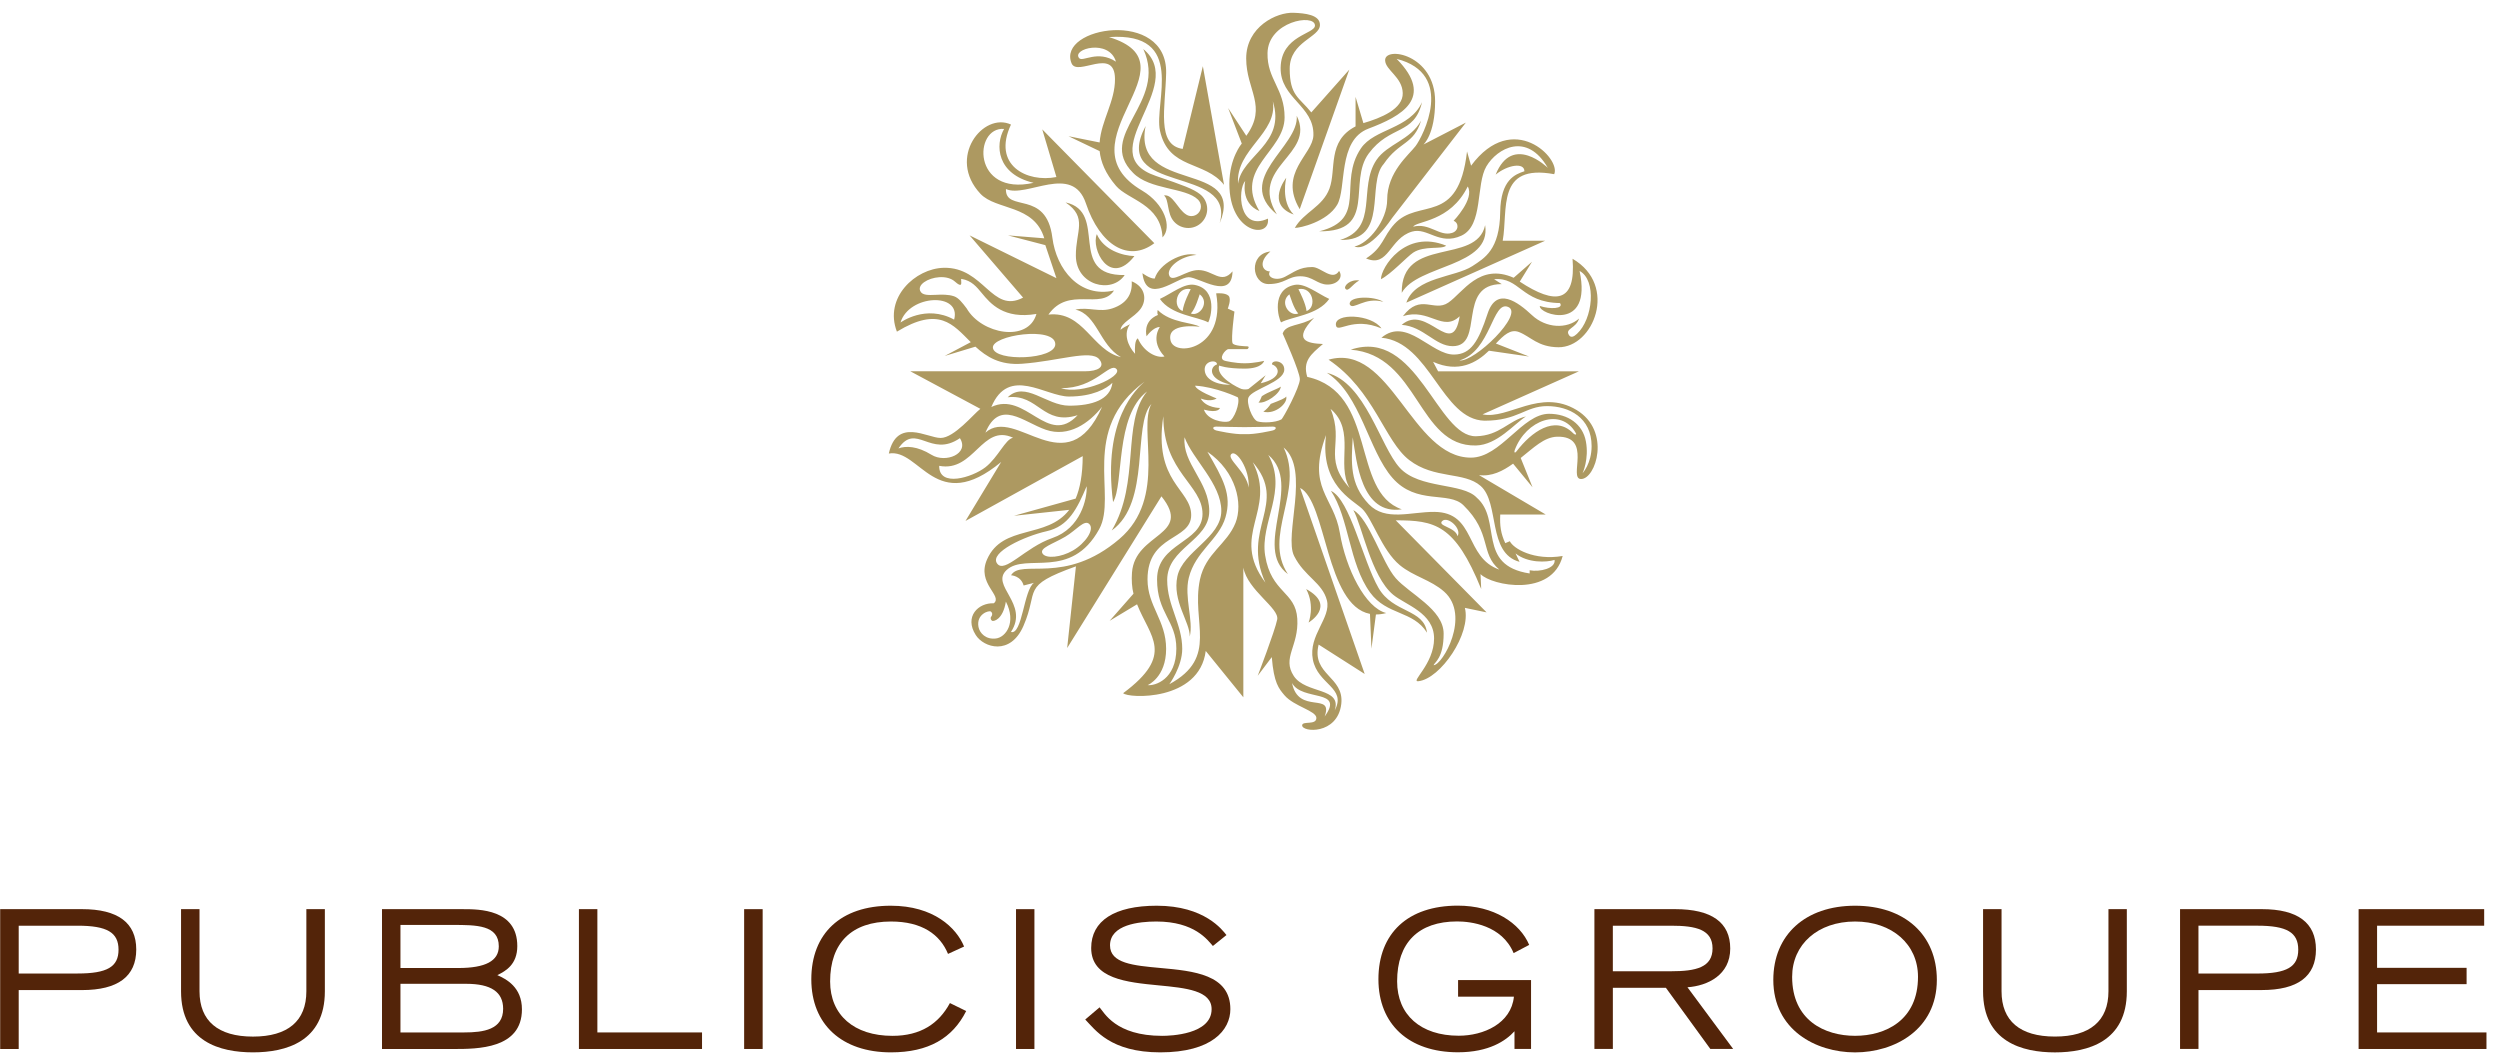
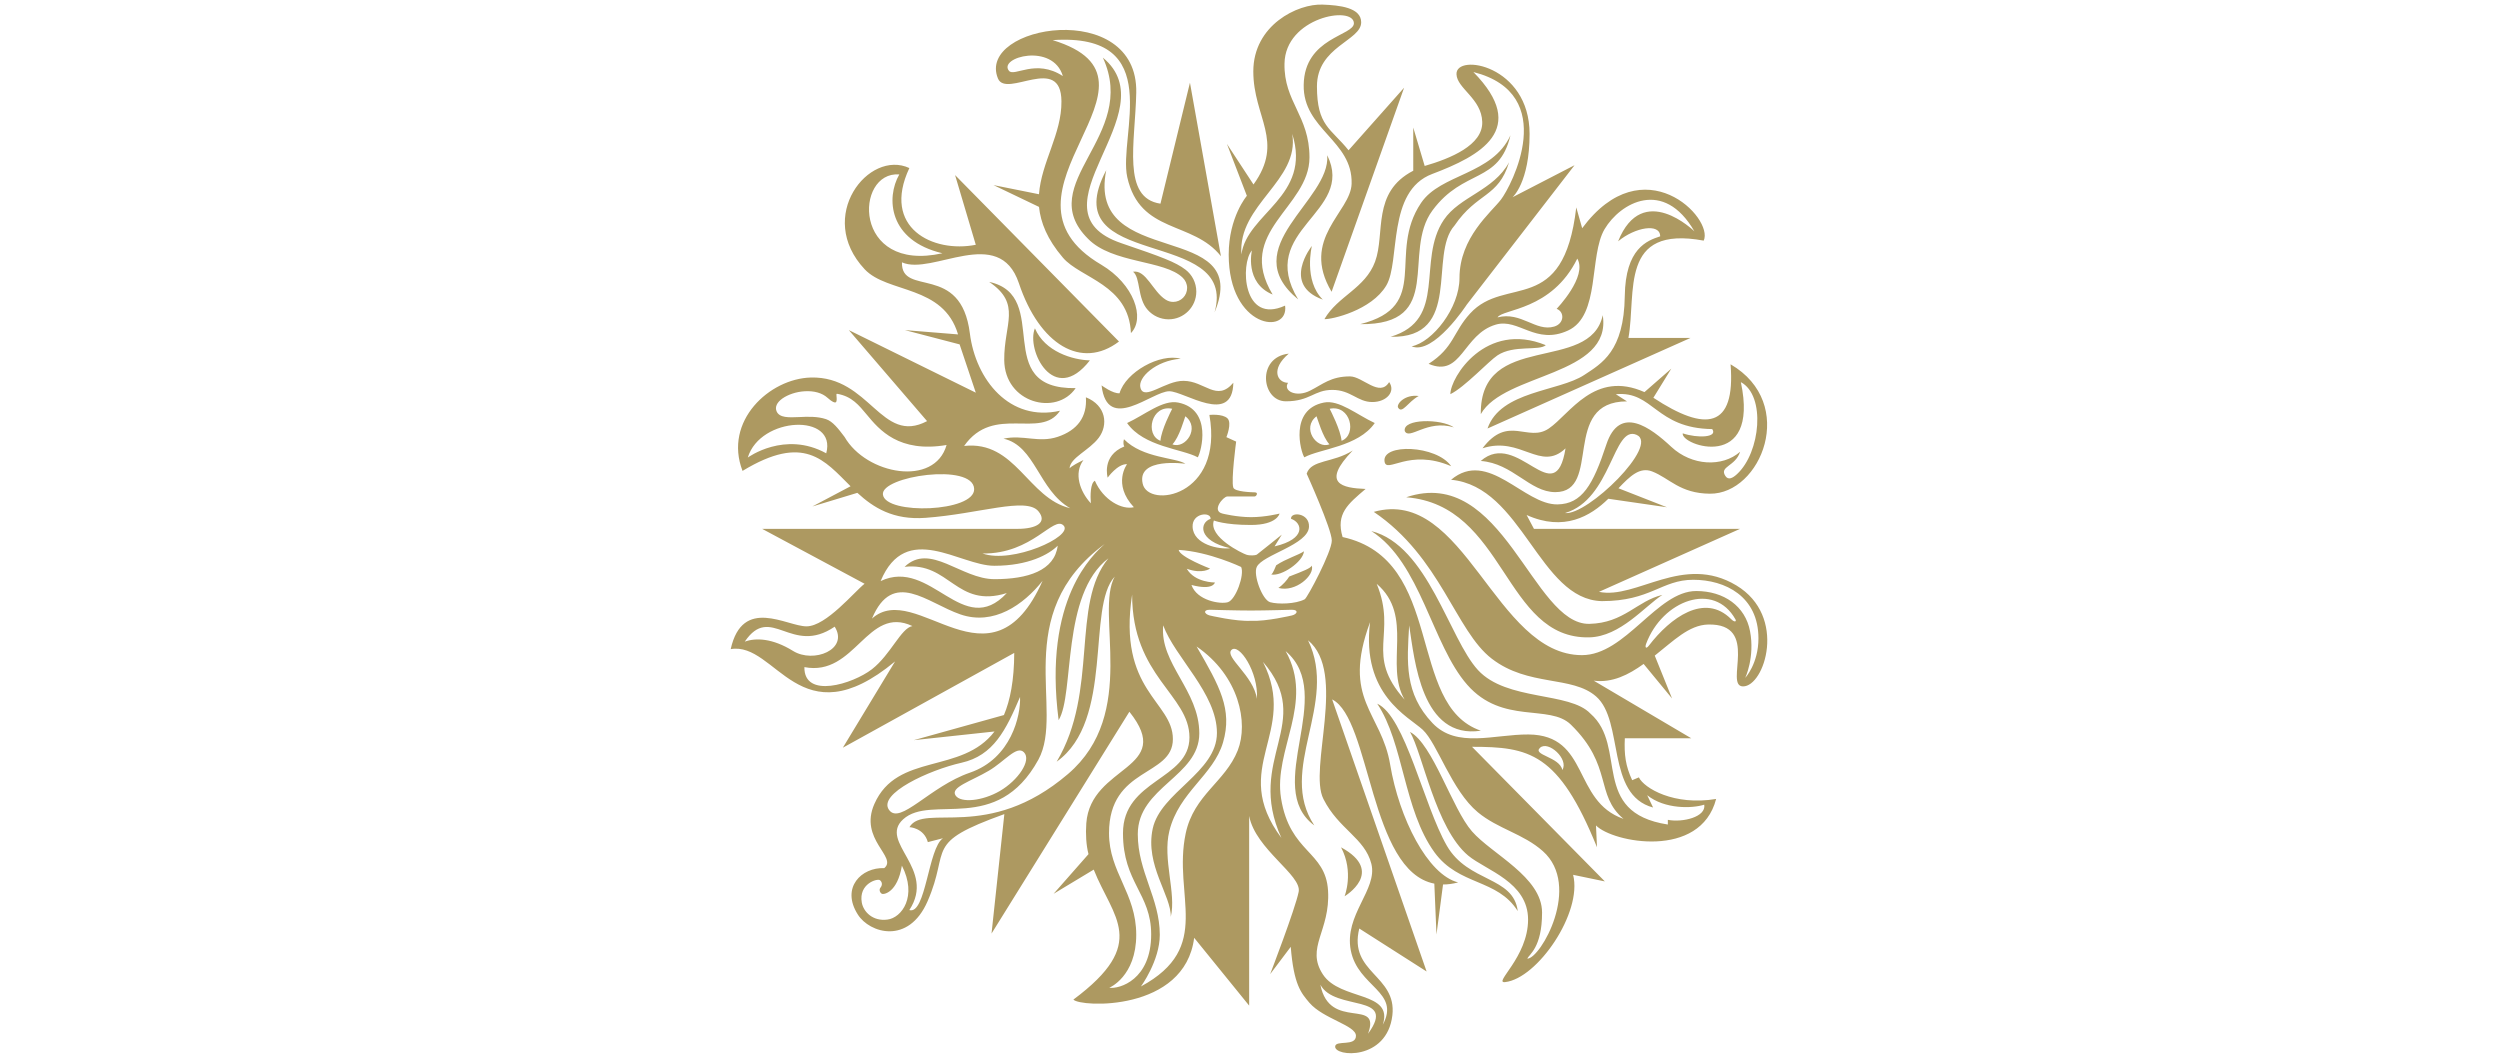
- <svg xmlns="http://www.w3.org/2000/svg" version="1.1" width="160" height="68" viewBox="-0.011 -0.817 160 68" enable-background="new -0.011 -0.817 160 68" xml:space="preserve">
+ <svg xmlns="http://www.w3.org/2000/svg" version="1.1" width="160" height="68" viewBox="56.6 -0.2 46 46.5" enable-background="new -0.011 -0.817 160 68" xml:space="preserve">
  <defs>
</defs>
  <path fill="#AD9961" d="M89.995,18.553c0.57-1.653,3.13-1.615,4.23-2.341c0.761-0.504,1.744-1.028,1.777-3.455  c0.028-2.084,0.973-2.425,1.549-2.614c0-0.589-1.097-0.403-1.841,0.218c1.073-2.67,3.339-0.436,3.339-0.436  c-1.344-2.332-3.243-1.254-3.93-0.098c-0.688,1.162-0.181,3.79-1.6,4.438c-1.415,0.651-2.166-0.547-3.159-0.259  c-1.449,0.421-1.492,2.342-2.943,1.717c1.111-0.712,1.066-1.382,1.814-2.201c1.546-1.699,4.089,0.168,4.648-4.645l0.259,0.91  c2.68-3.613,5.774-0.442,5.319,0.544c-3.715-0.688-2.938,2.269-3.295,4.26h2.714L89.995,18.553 M92.545,14.906  c-2.625-1.075-4.176,1.403-4.176,2.145c0.63-0.308,1.677-1.446,2.064-1.7C91.146,14.881,92.256,15.169,92.545,14.906 M95.038,13.594  c0.42,2.676-4.318,2.52-5.337,4.33C89.658,14.264,94.486,16.167,95.038,13.594 M89.775,19.42c1.131-1.496,1.976-0.237,2.903-0.867  c0.925-0.629,1.992-2.569,4.186-1.593l1.175-1.027l-0.785,1.275c2.282,1.503,3.603,1.365,3.378-1.465  c2.951,1.721,1.325,5.685-0.904,5.664c-1.322-0.012-1.77-0.682-2.531-0.975c-0.541-0.208-0.967,0.207-1.471,0.737L97.847,22  l-2.565-0.372c-0.779,0.765-1.944,1.447-3.576,0.711l0.322,0.608h9.015l-6.171,2.755c1.649,0.343,3.676-1.685,6.014-0.281  c2.242,1.353,1.229,4.43,0.289,4.419c-0.84-0.009,0.768-2.761-1.527-2.708c-0.84,0.022-1.514,0.716-2.334,1.361l0.757,1.875  l-1.244-1.511c-0.662,0.477-1.371,0.836-2.183,0.733l4.269,2.521h-2.909c-0.033,0.718,0.033,1.213,0.322,1.834l0.293-0.124  c0.223,0.469,1.538,1.255,3.381,0.945c-0.689,2.656-4.524,1.909-5.258,1.16l0.044,0.954c-1.681-4.147-2.972-4.396-5.469-4.396  l5.813,5.891l-1.389-0.289c0.418,1.65-1.558,4.537-2.974,4.695c-0.548,0.066,1.003-1.087,1.003-2.736  c0-1.647-1.839-2.152-2.619-2.799c-1.425-1.185-2.001-4.482-2.549-5.414c1,0.527,1.841,3.36,2.714,4.354  c0.869,0.997,3.066,1.993,3.066,3.55c0,1.554-0.579,1.834-0.645,2.02c0.579,0,2.392-3.184,0.678-4.707  c-0.853-0.759-1.969-0.974-2.844-1.701c-1.15-0.956-1.765-3.005-2.411-3.61c-0.624-0.577-2.698-1.536-2.305-4.71  c-1.262,3.411,0.497,3.922,0.881,6.244c0.389,2.324,1.637,4.814,2.973,5.146c-0.232,0.063-0.458,0.092-0.661,0.091l-0.287,2.189  l-0.094-2.226c-2.839-0.547-2.778-7.204-4.472-8.063l4.134,11.908l-2.947-1.881c-0.48,1.94,1.651,2.039,1.449,3.798  c-0.236,2.002-2.546,1.819-2.504,1.361c0.026-0.29,0.91,0.02,0.91-0.464c0-0.456-1.425-0.739-2.034-1.442  c-0.37-0.437-0.687-0.791-0.82-2.451l-0.901,1.195c0,0,1.098-2.855,1.248-3.601c0.147-0.732-1.886-1.856-2.167-3.32v8.298  l-2.407-2.967c-0.41,3.255-4.996,3.04-5.285,2.703c3.33-2.474,1.722-3.583,0.89-5.688l-1.756,1.058l1.527-1.735  c-0.102-0.391-0.131-0.884-0.096-1.352c0.191-2.569,3.917-2.34,1.885-4.88l-6.033,9.707l0.561-5.227  c-3.575,1.287-2.338,1.475-3.361,3.817c-0.833,1.911-2.537,1.393-3.051,0.579c-0.754-1.183,0.166-2.073,1.156-2.032  c0.596-0.486-1.121-1.256-0.431-2.811c0.999-2.262,3.819-1.283,5.257-3.169l-3.533,0.38l3.945-1.099  c0.275-0.65,0.447-1.523,0.451-2.719l-7.501,4.148l2.285-3.775c-4.187,3.471-5.199-0.884-7.193-0.539  c0.519-2.324,2.453-0.997,3.318-0.997c0.86,0,2.11-1.534,2.541-1.864l-4.483-2.403h11.18c0.84,0,1.311-0.288,0.908-0.773  c-0.533-0.633-2.595,0.119-4.935,0.291c-1.422,0.105-2.279-0.446-2.986-1.094l-1.968,0.596l1.671-0.884  c-1.151-1.14-2.026-2.313-4.728-0.672c-0.842-2.179,1.184-4.043,2.992-4.087c2.586-0.063,3.08,2.969,5.084,1.908l-3.424-3.983  l5.557,2.738l-0.709-2.113l-2.395-0.625l2.327,0.188c-0.647-2.178-3.085-1.785-4.086-2.85c-2.163-2.308,0.179-5.261,1.955-4.43  c-1.229,2.614,1.032,3.731,2.907,3.358l-0.906-3.05l7.173,7.284c-1.642,1.246-3.479,0.143-4.381-2.553  c-0.867-2.584-3.795-0.316-5.117-0.913c-0.044,1.534,2.584,0,2.972,3.111c0.256,2.034,1.746,3.887,3.945,3.384  c-0.844,1.282-2.898-0.308-4.197,1.541c2.256-0.249,2.791,2.292,4.644,2.725c-1.382-0.789-1.528-2.731-2.92-3.044  c0.854-0.186,1.538,0.199,2.372-0.08c0.867-0.29,1.294-0.876,1.234-1.731c0.896,0.361,0.98,1.214,0.563,1.771  c-0.418,0.557-1.252,0.869-1.278,1.343c0,0,0.026-0.088,0.608-0.367c-0.435,0.58-0.153,1.375,0.323,1.893  c-0.026-0.342-0.021-0.882,0.177-0.988c0.364,0.844,1.183,1.286,1.706,1.159c-0.952-1.019-0.297-1.884-0.297-1.884  c-0.418-0.018-0.849,0.59-0.849,0.59s-0.28-0.957,0.726-1.364c-0.074-0.146-0.012-0.316-0.012-0.316  c0.823,0.837,2.279,0.797,2.689,1.073c0,0-2.137-0.305-1.871,0.869c0.234,1.101,3.555,0.587,2.92-3.007c0,0,0.568-0.06,0.79,0.149  c0.209,0.204-0.046,0.824-0.046,0.824l0.427,0.194c0,0-0.228,1.691-0.125,2.012c0.058,0.188,0.82,0.206,0.95,0.21  c0.159,0.007,0.059,0.18-0.02,0.18c-0.069,0-1.193,0-1.193,0c-0.18,0.006-0.703,0.631-0.209,0.749c0,0,0.624,0.156,1.251,0.156  c0.632,0,1.245-0.156,1.245-0.156s-0.102,0.498-1.254,0.498c-1.166,0-1.62-0.196-1.62-0.196c-0.257,0.723,1.259,1.447,1.426,1.498  c0.144,0.049,0.396,0.032,0.45-0.002c0.051-0.033,1.097-0.877,1.097-0.877l-0.317,0.515c1.42-0.331,1.206-1.047,0.72-1.208  c-0.024-0.323,0.815-0.265,0.787,0.353c-0.037,0.786-2.044,1.225-2.286,1.755c-0.165,0.34,0.239,1.438,0.584,1.542  c0.334,0.097,1.116,0.085,1.515-0.128c0.115-0.064,1.185-2.073,1.185-2.571c0-0.494-1.1-2.926-1.1-2.926  c0.203-0.625,1.155-0.462,2.016-1.014c-1.406,1.456-0.456,1.642,0.563,1.683c-0.773,0.659-1.31,1.086-1.007,2.104  c4.518,0.994,2.771,7.355,6.052,8.476c-2.601,0.393-2.901-3.091-3.138-4.608c-0.098,1.617-0.212,2.979,1.024,4.278  c1.066,1.117,2.69,0.485,4.2,0.495c2.681,0.023,1.915,2.916,4.156,3.694c-1.251-1.054-0.455-2.317-2.302-4.124  c-0.94-0.92-2.993,0.015-4.536-1.744c-1.549-1.76-2.03-5.34-4.198-6.728c2.479,0.628,3.405,4.719,4.67,6.086  c1.257,1.362,4.007,0.939,4.917,1.901c1.653,1.442-0.038,4.33,3.39,4.856V35.68c0.646,0.125,1.68-0.123,1.594-0.664  c-0.519,0.168-1.725,0.208-2.498-0.414l0.258,0.539c-2.073-0.556-1.261-3.776-2.492-4.859c-1.054-0.926-2.964-0.419-4.566-1.653  c-1.589-1.218-2.233-4.44-5.166-6.427c3.984-1.129,5.298,6.27,9.112,6.27c1.906,0,3.286-2.806,4.999-2.806  c1.217,0,2.152,0.666,2.356,1.759c0.217,1.141-0.211,2.043-0.211,2.043s0.579-0.621,0.579-1.731c0-1.835-1.453-2.563-2.853-2.563  c-1.389,0-1.863,0.934-4,0.934c-2.747-0.062-3.479-5.021-6.599-5.311c1.626-1.363,3.186,1.104,4.659,1.078  c1.068-0.018,1.551-0.841,2.134-2.614c0.581-1.773,1.942-0.747,2.844,0.094c0.899,0.839,2.236,0.899,3.013,0.216  c-0.204,0.646-0.925,0.636-0.645,1.06c0.124,0.19,0.313,0.101,0.51-0.082c1.025-0.945,1.268-3.437,0.167-4.025  c0.841,3.95-2.638,2.771-2.544,2.241c0.647,0.218,1.55,0.186,1.291-0.186c-2.488-0.034-2.573-1.682-4.218-1.526l0.488,0.313  c-2.911,0-1.066,3.972-3.137,3.972c-1.12,0-1.854-1.261-3.264-1.364c1.624-1.418,3.254,2.282,3.711-0.551  C92.308,20.47,91.455,18.868,89.775,19.42z M81.136,13.175c-1.868,0.853-1.96-1.842-1.452-2.415c0,0-0.338,1.418,0.907,1.93  c-1.663-2.755,1.612-3.8,1.612-6c0-1.83-1.126-2.429-1.093-4.108c0.032-2.022,3.005-2.552,3.037-1.772  c0.018,0.559-2.165,0.622-2.197,2.706c-0.037,1.961,2.151,2.428,2.097,4.325c-0.034,1.246-2.265,2.396-0.876,4.729l3.173-8.931  l-2.431,2.738c-0.775-0.967-1.383-1.059-1.383-2.797c0-1.745,1.936-1.993,1.936-2.804c0-0.654-0.972-0.747-1.679-0.774  C81.689-0.05,79.745,0.9,79.745,2.924c0,2.022,1.378,3.05,0.008,4.95L78.59,6.099l0.873,2.271c0,0-0.795,0.924-0.795,2.574  C78.668,14.18,81.314,14.479,81.136,13.175z M81.448,5.659c0.867,2.738-1.984,3.47-2.223,5.278  C79.055,8.751,81.787,7.712,81.448,5.659z M82.787,12.913c-0.853-0.84-0.479-2.35-0.479-2.35S80.96,12.255,82.787,12.913z   M86.373,18.663c0.192,0.419,0.974-0.52,2.15-0.159C87.96,18.117,86.275,18.119,86.373,18.663z M85.074,11.252  c-0.433,1.172-1.635,1.503-2.217,2.515c0.316,0.018,2.062-0.382,2.708-1.472c0.625-1.056,0.01-4.128,2.009-4.881  c2.084-0.786,4.271-1.947,1.802-4.462c3.785,0.959,1.659,4.993,1.208,5.582c-0.424,0.556-1.816,1.658-1.816,3.434  c0,1.311-1.18,2.808-2.096,2.99c0.965,0.395,2.416-1.828,2.416-1.828l4.716-6.1L91.09,8.432c0,0,0.746-0.64,0.746-2.769  c0-3.012-3.238-3.55-3.199-2.614c0.021,0.624,1.098,1.063,1.127,2.086c0.033,1.02-1.396,1.602-2.519,1.928l-0.5-1.68v1.889  C84.912,8.218,85.53,10.02,85.074,11.252z M88.551,9.671c0.994-1.462,1.914-1.212,2.388-2.77c-0.672,1.243-2.169,1.498-2.857,2.521  c-1.201,1.785,0.188,4.37-2.33,5.117C88.926,14.617,87.402,10.944,88.551,9.671z M90.434,13.69c1.037-0.266,1.674,0.642,2.479,0.402  c0.447-0.132,0.46-0.643,0.107-0.776c0,0,1.363-1.415,0.904-2.198C92.803,13.399,90.647,13.316,90.434,13.69z M86.083,17.642  c0.178,0.288,0.428-0.256,0.9-0.511C86.371,17.049,85.994,17.489,86.083,17.642z M94.451,27.694  c1.357-0.033,2.432-1.369,3.198-1.859c-1.102,0.256-1.68,1.235-3.198,1.268c-2.488,0.051-3.782-6.971-8.015-5.54  C90.799,21.905,90.704,27.778,94.451,27.694z M85.489,20.002c0.091,0.549,1.063-0.598,2.916,0.202  C87.77,19.279,85.356,19.191,85.489,20.002z M81.709,12.905c-1.863-3.069,2.52-3.776,1.271-6.311  C83.14,8.577,78.93,10.625,81.709,12.905z M71.971,16.786c-3.752,0.063-0.996-4.043-3.787-4.649c1.437,0.97,0.647,1.842,0.66,3.417  C68.859,17.445,71.127,18.022,71.971,16.786z M72.592,15.572c-0.756-0.02-1.971-0.382-2.405-1.403  C69.792,15.098,71.01,17.604,72.592,15.572z M88.214,36.811c-1.013-1.76-1.815-5.653-3.046-6.214  c1.159,1.73,1.153,4.641,2.508,6.508c1.074,1.469,2.745,1.143,3.642,2.568C91.127,38.14,89.15,38.435,88.214,36.811z M81.962,23.927  c-0.236,0.165-0.782,0.322-1.216,0.613c-0.04,0.072-0.123,0.341-0.217,0.402C80.97,25.035,81.921,24.396,81.962,23.927z   M93.388,22.253c0.976,0.119,4.156-2.981,3.129-3.423C95.489,18.386,95.426,21.653,93.388,22.253z M66.139,10.884  c-2.358-0.555-2.476-2.425-1.887-3.45C62.289,7.278,62.188,11.765,66.139,10.884z M57.621,19.825c0,0,1.613-1.188,3.433-0.186  C61.531,17.873,58.167,18.022,57.621,19.825z M66.321,19.275c-2.086,0.354-2.943-0.662-3.496-1.332  c-0.336-0.402-0.648-0.8-1.297-0.909c-0.039-0.006-0.028,0.049-0.023,0.118c0.008,0.09,0.02,0.226-0.037,0.255  c-0.041,0.021-0.137,0.002-0.362-0.201c-0.233-0.21-0.591-0.31-1.005-0.282c-0.36,0.022-0.721,0.143-0.971,0.32  c-0.24,0.174-0.328,0.373-0.248,0.559c0.125,0.287,0.525,0.27,0.991,0.25c0.373-0.019,0.798-0.034,1.175,0.092  c0.293,0.1,0.533,0.414,0.808,0.777C62.807,20.573,65.795,21.125,66.321,19.275z M67.528,21.201  c-0.034-1.163-4.105-0.562-3.993,0.248C63.657,22.345,67.559,22.214,67.528,21.201z M67.893,24.023  c1.309,0.464,3.978-0.747,3.554-1.217C71.014,22.329,70.084,24.055,67.893,24.023z M63.434,25.231  c2.205-1.051,3.606,2.583,5.523,0.524c-2.217,0.695-2.505-1.377-4.475-1.147c1.119-1.08,2.47,0.539,3.936,0.539  c1.463,0,2.631-0.376,2.766-1.465c-0.381,0.381-1.274,0.879-2.777,0.879C66.898,24.562,64.547,22.568,63.434,25.231z M59.603,28.289  c0.899,0.557,2.45-0.066,1.821-1.063c-1.901,1.299-2.791-1.036-3.936,0.656C57.965,27.707,58.695,27.727,59.603,28.289z   M64.825,27.199c-1.982-0.932-2.493,2.23-4.727,1.797c-0.023,1.402,2.117,0.742,2.957,0.092  C63.879,28.444,64.325,27.292,64.825,27.199z M70.523,25.218c-0.832,1.05-2.142,1.974-3.601,1.47  c-1.457-0.504-2.951-1.995-3.867,0.185C64.994,25.127,68.258,30.308,70.523,25.218z M69.707,32.724  c-0.313-0.321-0.84,0.396-1.534,0.805c-0.783,0.464-1.707,0.728-1.455,1.09c0.228,0.332,1.172,0.24,1.935-0.202  C69.447,33.956,70.053,33.075,69.707,32.724z M63.801,35.243c0.482,0.682,1.789-1.026,3.543-1.628  c1.809-0.621,2.229-2.513,2.192-3.313c-0.616,1.446-1.159,2.564-2.565,2.88C65.563,33.498,63.301,34.541,63.801,35.243z   M64.365,37.685c-0.19,1.17-0.787,1.278-0.878,1.23c-0.088-0.05-0.13-0.18-0.061-0.265c0.082-0.097,0.094-0.232-0.019-0.327  c-0.112-0.093-0.946,0.154-0.796,0.982c0.076,0.405,0.482,0.822,1.115,0.741C64.359,39.972,65.053,39.027,64.365,37.685z   M73.68,25.035c-1.238,1.333-0.017,6.296-2.541,8.1c1.851-3.102,0.613-6.889,2.264-8.9c-2.075,1.578-1.473,5.93-2.178,7.082  c-0.691-5.324,1.537-7.273,2.018-7.711c-4.188,3.095-1.727,7.286-2.904,9.44c-1.816,3.311-4.688,1.488-5.92,2.612  c-1.092,0.997,1.467,2.161,0.271,3.971c0.727,0.216,0.823-2.715,1.473-3.144l-0.662,0.17C65.327,36.026,64.696,36,64.696,36  c0.641-1.085,3.42,0.68,6.938-2.325C74.744,31.018,72.795,26.63,73.68,25.035z M77.84,26.486c-0.17,0-0.201,0.055-0.205,0.086  c-0.01,0.062,0.082,0.132,0.199,0.163c0.012,0.002,1.141,0.27,1.809,0.234c0.664,0.035,1.781-0.232,1.793-0.234  c0.129-0.031,0.209-0.102,0.202-0.163c-0.005-0.031-0.035-0.086-0.205-0.086c-0.033,0-1.183,0.034-1.79,0.034  C79.031,26.521,77.872,26.486,77.84,26.486z M77.088,22.859c0.035,0.786,1.18,0.996,1.642,0.933  c-1.427-0.325-1.343-1.124-0.855-1.285C77.897,22.184,77.059,22.242,77.088,22.859z M76.478,23.866  c0.04,0.307,1.375,0.817,1.375,0.817s-0.331,0.255-1.019,0.009c0.352,0.611,1.23,0.6,1.23,0.6s-0.066,0.364-1.026,0.109  c0.237,0.682,1.257,0.852,1.591,0.755c0.346-0.104,0.74-1.202,0.584-1.542C79.213,24.614,77.815,23.945,76.478,23.866z   M75.275,40.691c0-1.789-1.234-2.261-1.234-4.426c0-2.362,2.909-2.323,2.909-4.193s-2.509-2.655-2.509-6.251  c-0.646,4.225,1.784,4.664,1.784,6.324c0,1.658-2.795,1.205-2.795,4.12c0,1.713,1.191,2.617,1.191,4.445c0,1.83-1.18,2.32-1.18,2.32  C73.889,43.089,75.275,42.682,75.275,40.691z M77.262,28.094c1.012,1.743,1.578,2.753,1.158,4.197  c-0.422,1.441-1.928,2.169-2.349,3.875c-0.306,1.235,0.312,2.725,0.062,3.76c0.025-0.938-1.134-2.258-0.791-3.858  c0.344-1.6,2.811-2.461,2.811-4.191c0-1.731-1.84-3.307-2.352-4.709c-0.16,1.68,1.58,2.84,1.58,4.729  c0,1.89-2.692,2.341-2.692,4.409c0,1.652,0.963,2.807,0.963,4.406c0,1.132-0.825,2.26-0.825,2.26c3.195-1.731,1.379-3.956,1.959-6.7  c0.362-1.695,1.727-2.244,2.278-3.631C79.539,31.431,79.129,29.376,77.262,28.094z M79.903,30.387  c0.076-1.181-0.79-2.452-1.112-2.145C78.471,28.551,79.758,29.364,79.903,30.387z M80.974,36.472  c-1.589-3.475,1.499-5.034-0.806-7.705C81.746,31.896,78.658,33.363,80.974,36.472z M82.68,42.896  c0.401,2.055,2.672,0.539,2.086,2.145C86.074,43.248,83.316,44.084,82.68,42.896z M82.815,34.77  c-0.675-1.319,1.044-5.538-0.675-6.947c1.352,2.784-1.367,5.635,0.275,8.102c-2.276-1.68,0.999-5.722-1.255-7.628  c1.276,2.272-0.541,4.318-0.202,6.436c0.384,2.41,1.953,2.29,2.058,4.051c0.104,1.765-0.997,2.486-0.224,3.664  c0.762,1.157,3.102,0.718,2.619,2.2c0.784-1.456-1.088-1.644-1.4-3.255c-0.3-1.557,1.184-2.661,0.9-3.789  C84.623,36.474,83.477,36.089,82.815,34.77z M86.367,30.42c-0.892-1.529,0.431-3.654-1.222-5.069  C86.061,27.579,84.59,28.427,86.367,30.42z M92.296,32.524c-0.355,0.325,0.854,0.395,0.974,0.975  C93.563,33.018,92.651,32.201,92.296,32.524z M100.847,26.91c-0.933-1.678-3.192-0.852-3.911,1.066  c-0.054,0.146-0.016,0.254,0.122,0.078c0.932-1.217,2.435-2.325,3.6-1.157C100.82,27.057,100.895,26.993,100.847,26.91z   M82.304,24.554c-0.046,0.111-0.347,0.232-0.988,0.478c-0.085,0.145-0.283,0.374-0.474,0.498  C81.599,25.736,82.441,24.97,82.304,24.554z M83.739,39.025c0,0,1.806-1.073-0.154-2.142C84.161,37.972,83.739,39.025,83.739,39.025  z M81.17,17.363c1.062,0,1.229-0.499,2.034-0.499c0.808,0,1.099,0.531,1.748,0.531c0.639,0,1.028-0.468,0.738-0.873  c-0.419,0.686-1.158-0.249-1.715-0.249c-0.84,0-1.196,0.349-1.744,0.623c-0.609,0.312-1.197,0.013-0.967-0.342  c-0.469-0.008-0.777-0.591,0.032-1.277C79.879,15.434,80.1,17.363,81.17,17.363z M76.238,13.013c-0.121,0-0.235-0.037-0.334-0.102  c-0.558-0.352-0.856-1.32-1.423-1.219c0.335,0.257,0.179,1.168,0.648,1.677c0.223,0.249,0.549,0.406,0.911,0.406  c0.665,0,1.21-0.543,1.21-1.213c0-0.391-0.184-0.739-0.472-0.96c-0.431-0.331-1.035-0.555-2.806-1.158  c-4.229-1.436,2.098-5.72-0.812-8.122c1.597,3.453-3.08,5.501-0.653,7.924c1.063,1.095,3.355,0.926,4.15,1.71  c0.115,0.112,0.191,0.271,0.191,0.443C76.85,12.738,76.578,13.013,76.238,13.013z M76.691,16.468c-0.8-0.01-1.728,0.886-1.884,0.309  c-0.137-0.45,0.682-1.2,1.761-1.277c-0.908-0.251-2.409,0.586-2.677,1.51c-0.287,0.03-0.787-0.343-0.787-0.343  c0.246,2.109,2.21,0.256,2.962,0.256c0.662,0,2.766,1.522,2.805-0.373C78.145,17.411,77.618,16.468,76.691,16.468z M70.365,8.301  c0.103-1.399,0.997-2.638,0.983-4.068c-0.014-2.097-2.414-0.112-2.779-0.998c-0.962-2.339,6.143-3.524,6.053,0.625  c-0.045,2.188-0.642,4.603,1.059,4.854l1.291-5.294l1.356,7.594c-1.235-1.565-3.544-0.961-4.1-3.462  c-0.4-1.816,1.729-6.336-3.265-5.996c5.783,1.766-3.227,6.687,2.131,9.831c1.432,0.85,1.93,2.346,1.295,2.99  c-0.09-2.13-2.207-2.396-2.977-3.301c-0.693-0.812-0.974-1.538-1.046-2.221l-1.992-0.954L70.365,8.301z M71.41,3.13  c-0.438-1.479-2.845-0.821-2.358-0.23C69.28,3.178,70.225,2.354,71.41,3.13z M73.309,7.247c-2.356,4.458,5.804,2.431,4.74,6.224  C79.758,9.37,72.418,11.653,73.309,7.247z M77.315,19.815c-0.682-0.373-2.367-0.458-3.094-1.501  c0.771-0.356,1.564-1.032,2.236-0.896C77.971,17.721,77.463,19.582,77.315,19.815z M76.195,17.689  c-0.915-0.191-1.207,1.138-0.515,1.402C75.721,18.607,76.141,17.796,76.195,17.689z M76.77,18.018  c-0.049,0.12-0.258,0.904-0.565,1.229C76.77,19.467,77.434,18.528,76.77,18.018z M82.834,17.418c0.661-0.136,1.456,0.54,2.226,0.896  c-0.724,1.043-2.41,1.128-3.082,1.501C81.818,19.582,81.31,17.721,82.834,17.418z M83.608,19.092  c0.688-0.265,0.396-1.594-0.521-1.402C83.14,17.796,83.56,18.607,83.608,19.092z M83.077,19.247c-0.3-0.325-0.514-1.109-0.566-1.229  C81.847,18.528,82.51,19.467,83.077,19.247z M90.999,5.722c-0.79,1.732-3.052,1.683-3.911,2.957  c-1.506,2.231,0.486,4.521-2.667,5.308c3.738,0.041,1.804-3.146,3.167-4.981C88.951,7.167,90.5,7.847,90.999,5.722" />
  <path fill="#532409" d="M5.235,57.368H0v8.95h1.186v-3.77h4.049c2.302,0,3.474-0.873,3.474-2.598  C8.709,58.239,7.537,57.368,5.235,57.368 M4.958,61.487H1.186v-3.059h3.772c1.884,0,2.617,0.431,2.617,1.537  C7.575,61.063,6.842,61.487,4.958,61.487z" />
  <path fill="#532409" d="M19.596,57.368v5.26c0,1.894-1.181,2.897-3.417,2.897c-2.237,0-3.421-1.004-3.421-2.897v-5.26h-1.182v5.26  c0,3.229,2.501,3.906,4.603,3.906c2.099,0,4.601-0.678,4.601-3.906v-5.26H19.596" />
  <path fill="#532409" d="M31.818,61.591c0.544-0.265,1.278-0.686,1.278-1.858c0-2.364-2.447-2.364-3.488-2.364h-5.171v8.95h4.576  c1.531,0,4.38,0,4.38-2.537C33.393,62.361,32.394,61.845,31.818,61.591 M25.618,58.379h3.335c1.523,0,2.959,0,2.959,1.369  c0,0.934-0.85,1.388-2.595,1.388h-3.699V58.379z M29.705,65.259h-4.087v-3.112h4.213c1.585,0,2.359,0.523,2.359,1.598  C32.19,65.079,30.935,65.259,29.705,65.259z" />
  <polyline fill="#532409" points="37.04,57.368 37.04,66.318 44.919,66.318 44.919,65.259 38.221,65.259 38.221,57.368 37.04,57.368   " />
  <rect x="47.614" y="57.369" fill="#532409" width="1.185" height="8.949" />
  <path fill="#532409" d="M51.913,61.86c0,2.882,1.952,4.674,5.098,4.674c2.399,0,3.941-0.905,4.814-2.645l-1.041-0.51  c-0.711,1.316-1.873,2.098-3.677,2.098c-2.462,0-3.99-1.335-3.99-3.48c0-2.475,1.385-3.837,3.894-3.837  c1.99,0,3.141,0.831,3.651,2.073l1.029-0.471c-0.493-1.202-1.948-2.613-4.692-2.613C53.809,57.149,51.913,58.913,51.913,61.86" />
  <rect x="65.014" y="57.369" fill="#532409" width="1.178" height="8.949" />
  <path fill="#532409" d="M69.825,59.856c0,1.974,2.292,2.195,4.313,2.39c1.748,0.168,3.394,0.327,3.394,1.523  c0,1.624-2.633,1.708-3.167,1.708c-2.995,0-3.709-1.499-4.004-1.824l-0.917,0.779c0.637,0.656,1.612,2.102,4.802,2.102  c3.309,0,4.486-1.428,4.486-2.765c0-2.225-2.369-2.443-4.463-2.634c-1.743-0.158-3.239-0.295-3.239-1.45  c0-1.326,1.862-1.525,2.967-1.525c2.453,0,3.282,1.19,3.616,1.566l0.869-0.699c-0.251-0.316-1.395-1.878-4.461-1.878  C71.317,57.149,69.825,58.112,69.825,59.856" />
  <path fill="#532409" d="M88.208,61.854c0,2.883,1.945,4.675,5.092,4.675c1.982,0,3.063-0.737,3.616-1.346v1.132h1.06v-4.408h-4.67  v1.061h3.574c-0.175,1.722-1.945,2.501-3.531,2.501c-2.432,0-3.944-1.333-3.944-3.48c0-2.474,1.367-3.834,3.842-3.834  c0.86,0,2.861,0.229,3.614,2.027l0.996-0.526c-0.595-1.408-2.264-2.512-4.568-2.512C90.103,57.144,88.208,58.903,88.208,61.854" />
  <path fill="#532409" d="M107.986,62.368c1.285-0.092,2.738-0.779,2.738-2.478c0-1.673-1.188-2.522-3.53-2.522h-5.163v8.947h1.181  v-3.913h3.394l2.844,3.913h1.461L107.986,62.368 M103.211,61.343v-2.915h3.736c1.588,0,2.645,0.247,2.645,1.453  c0,1.214-1.057,1.462-2.645,1.462H103.211z" />
  <path fill="#532409" d="M118.713,57.149c-3.181,0-5.232,1.863-5.232,4.748c0,3.186,2.709,4.639,5.232,4.639  c2.519,0,5.234-1.453,5.234-4.639C123.948,59.013,121.891,57.149,118.713,57.149 M118.713,65.475c-1.947,0-4.027-0.991-4.027-3.774  c0-2.086,1.653-3.541,4.027-3.541c2.37,0,4.028,1.455,4.028,3.541C122.742,64.483,120.663,65.475,118.713,65.475z" />
  <path fill="#532409" d="M134.93,57.368v5.258c0,1.896-1.185,2.897-3.425,2.897c-2.238,0-3.417-1.001-3.417-2.897v-5.258h-1.183  v5.258c0,3.229,2.506,3.91,4.6,3.91c2.1,0,4.601-0.682,4.601-3.91v-5.258H134.93" />
  <path fill="#532409" d="M144.746,57.368h-5.234v8.947h1.18v-3.769h4.055c2.299,0,3.463-0.873,3.463-2.596  C148.208,58.238,147.044,57.368,144.746,57.368 M144.461,61.489h-3.771v-3.062h3.771c1.885,0,2.616,0.43,2.616,1.537  C147.078,61.061,146.346,61.489,144.461,61.489z" />
  <polyline fill="#532409" points="150.94,57.368 150.94,66.318 159.123,66.318 159.123,65.259 152.122,65.259 152.122,62.169   157.851,62.169 157.851,61.124 152.122,61.124 152.122,58.428 158.976,58.428 158.976,57.368 150.94,57.368 " />
</svg>
